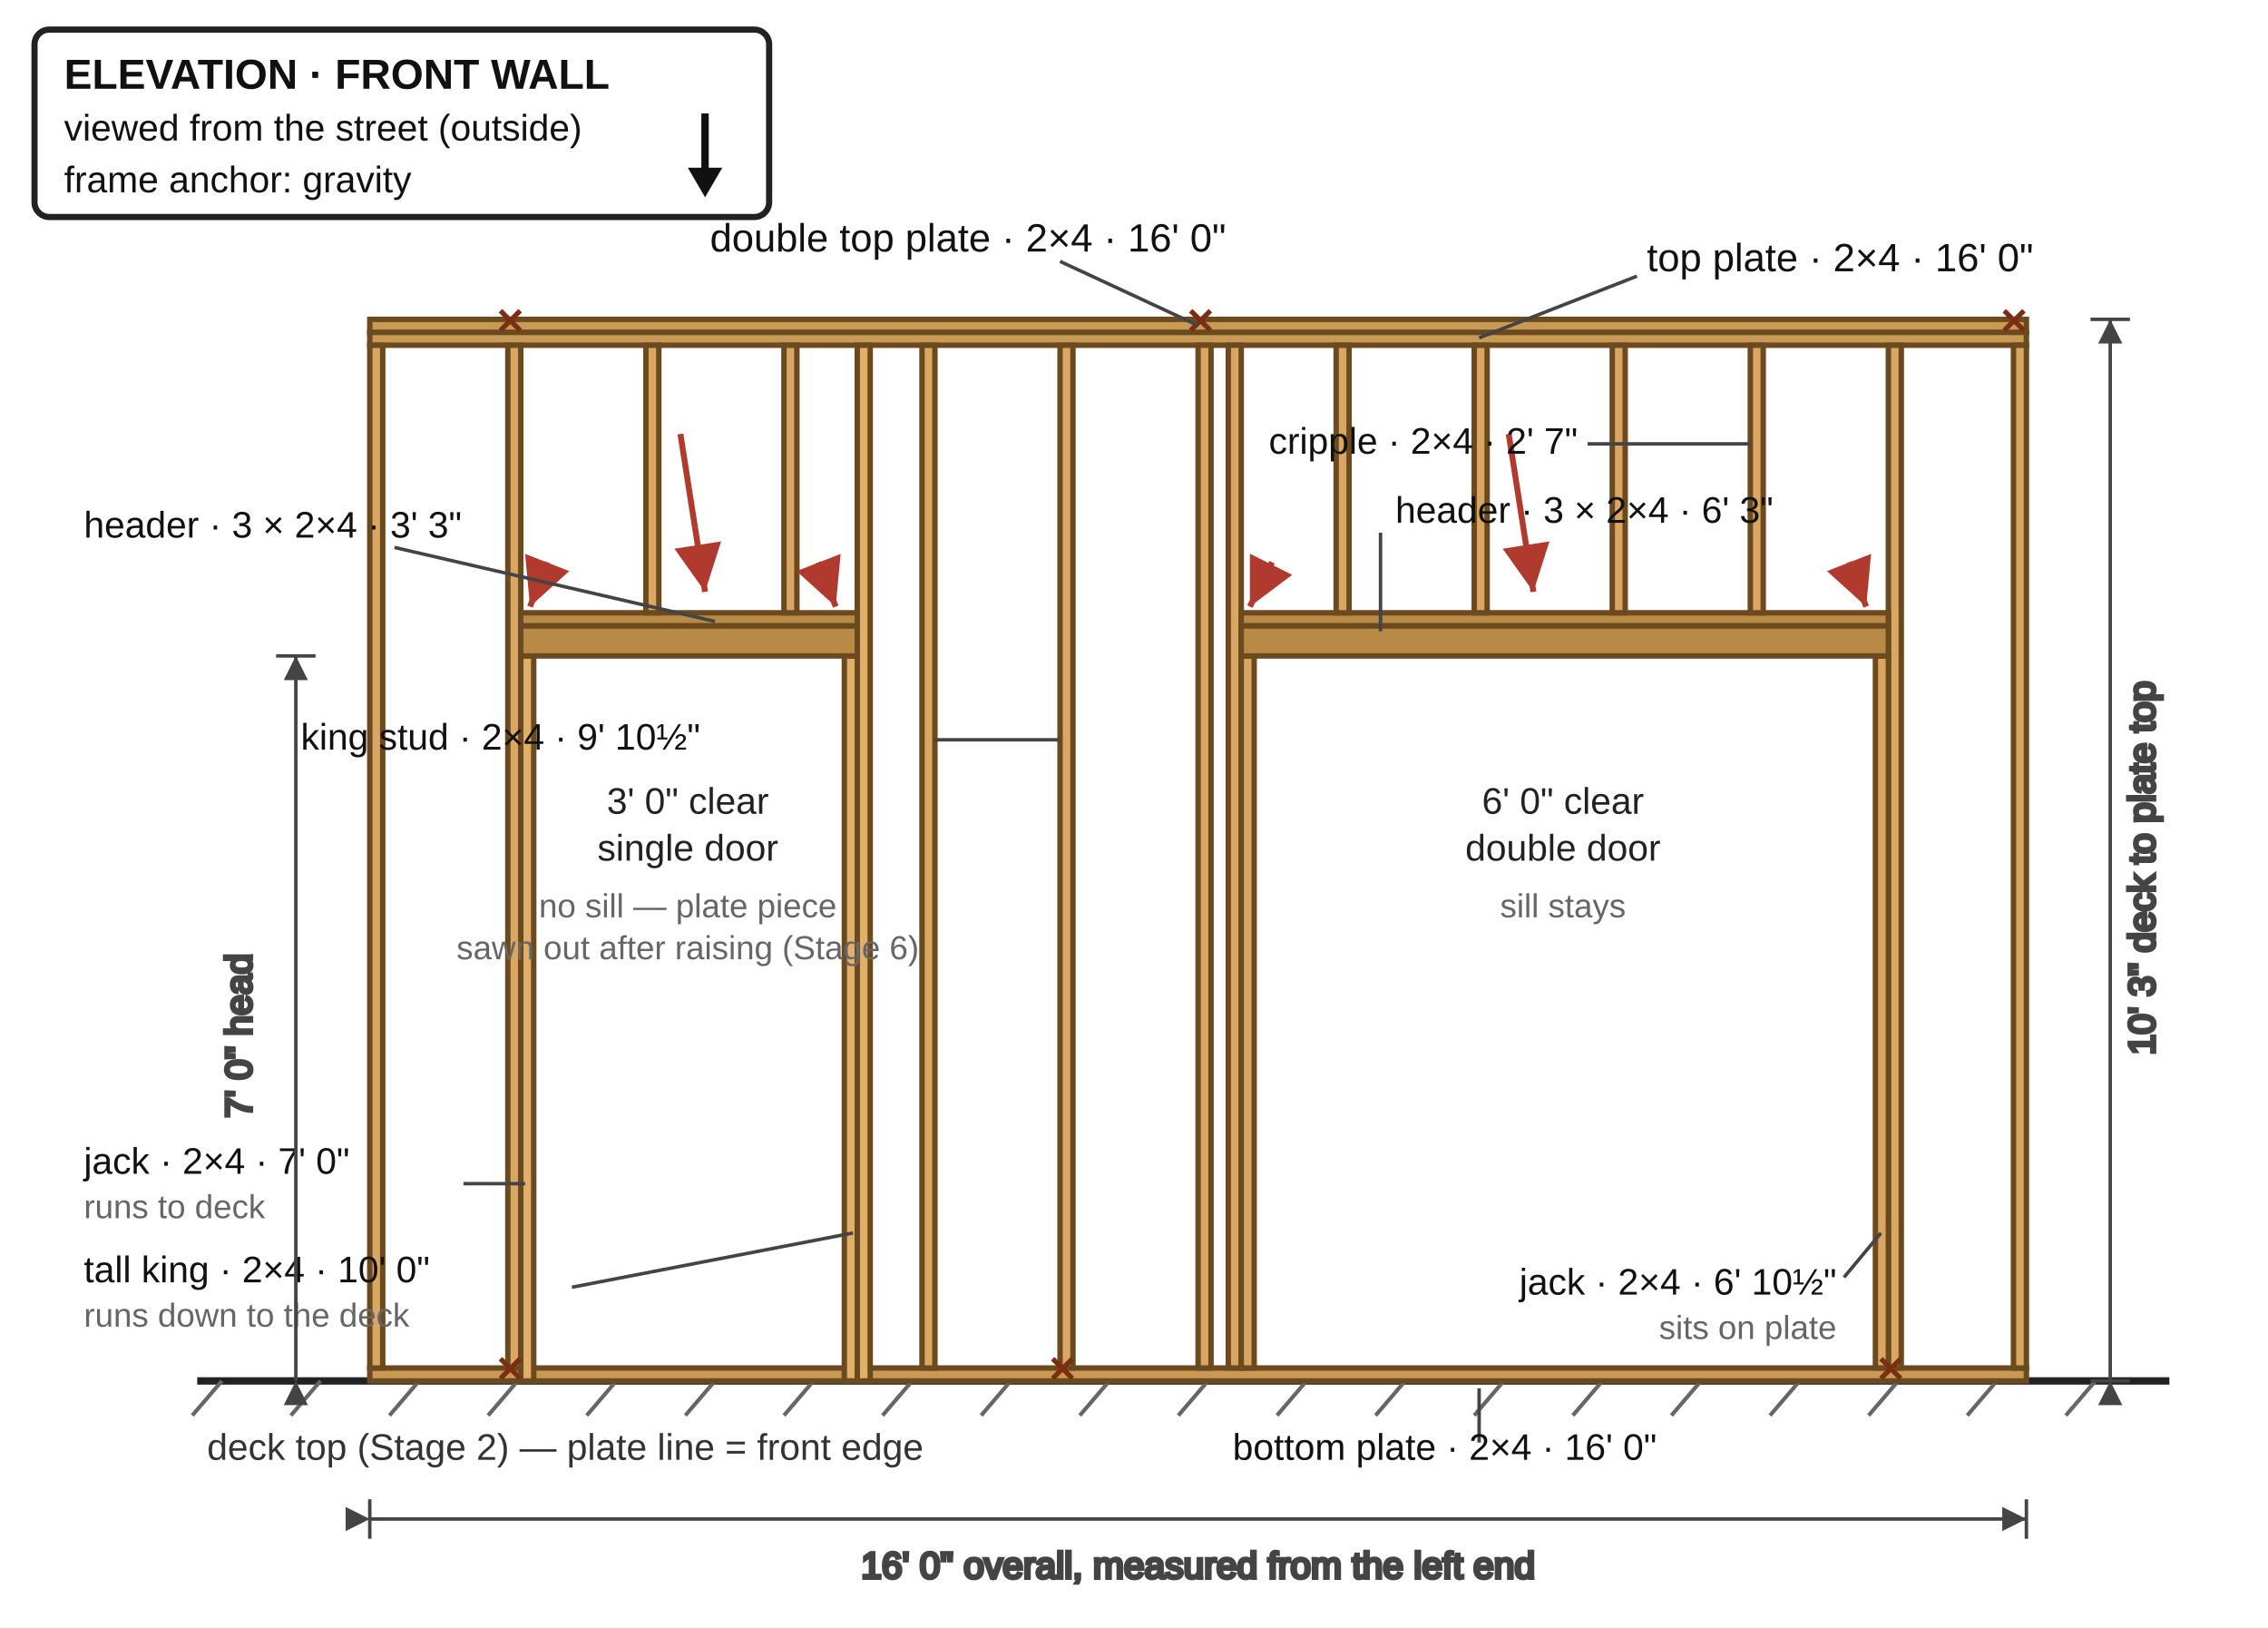
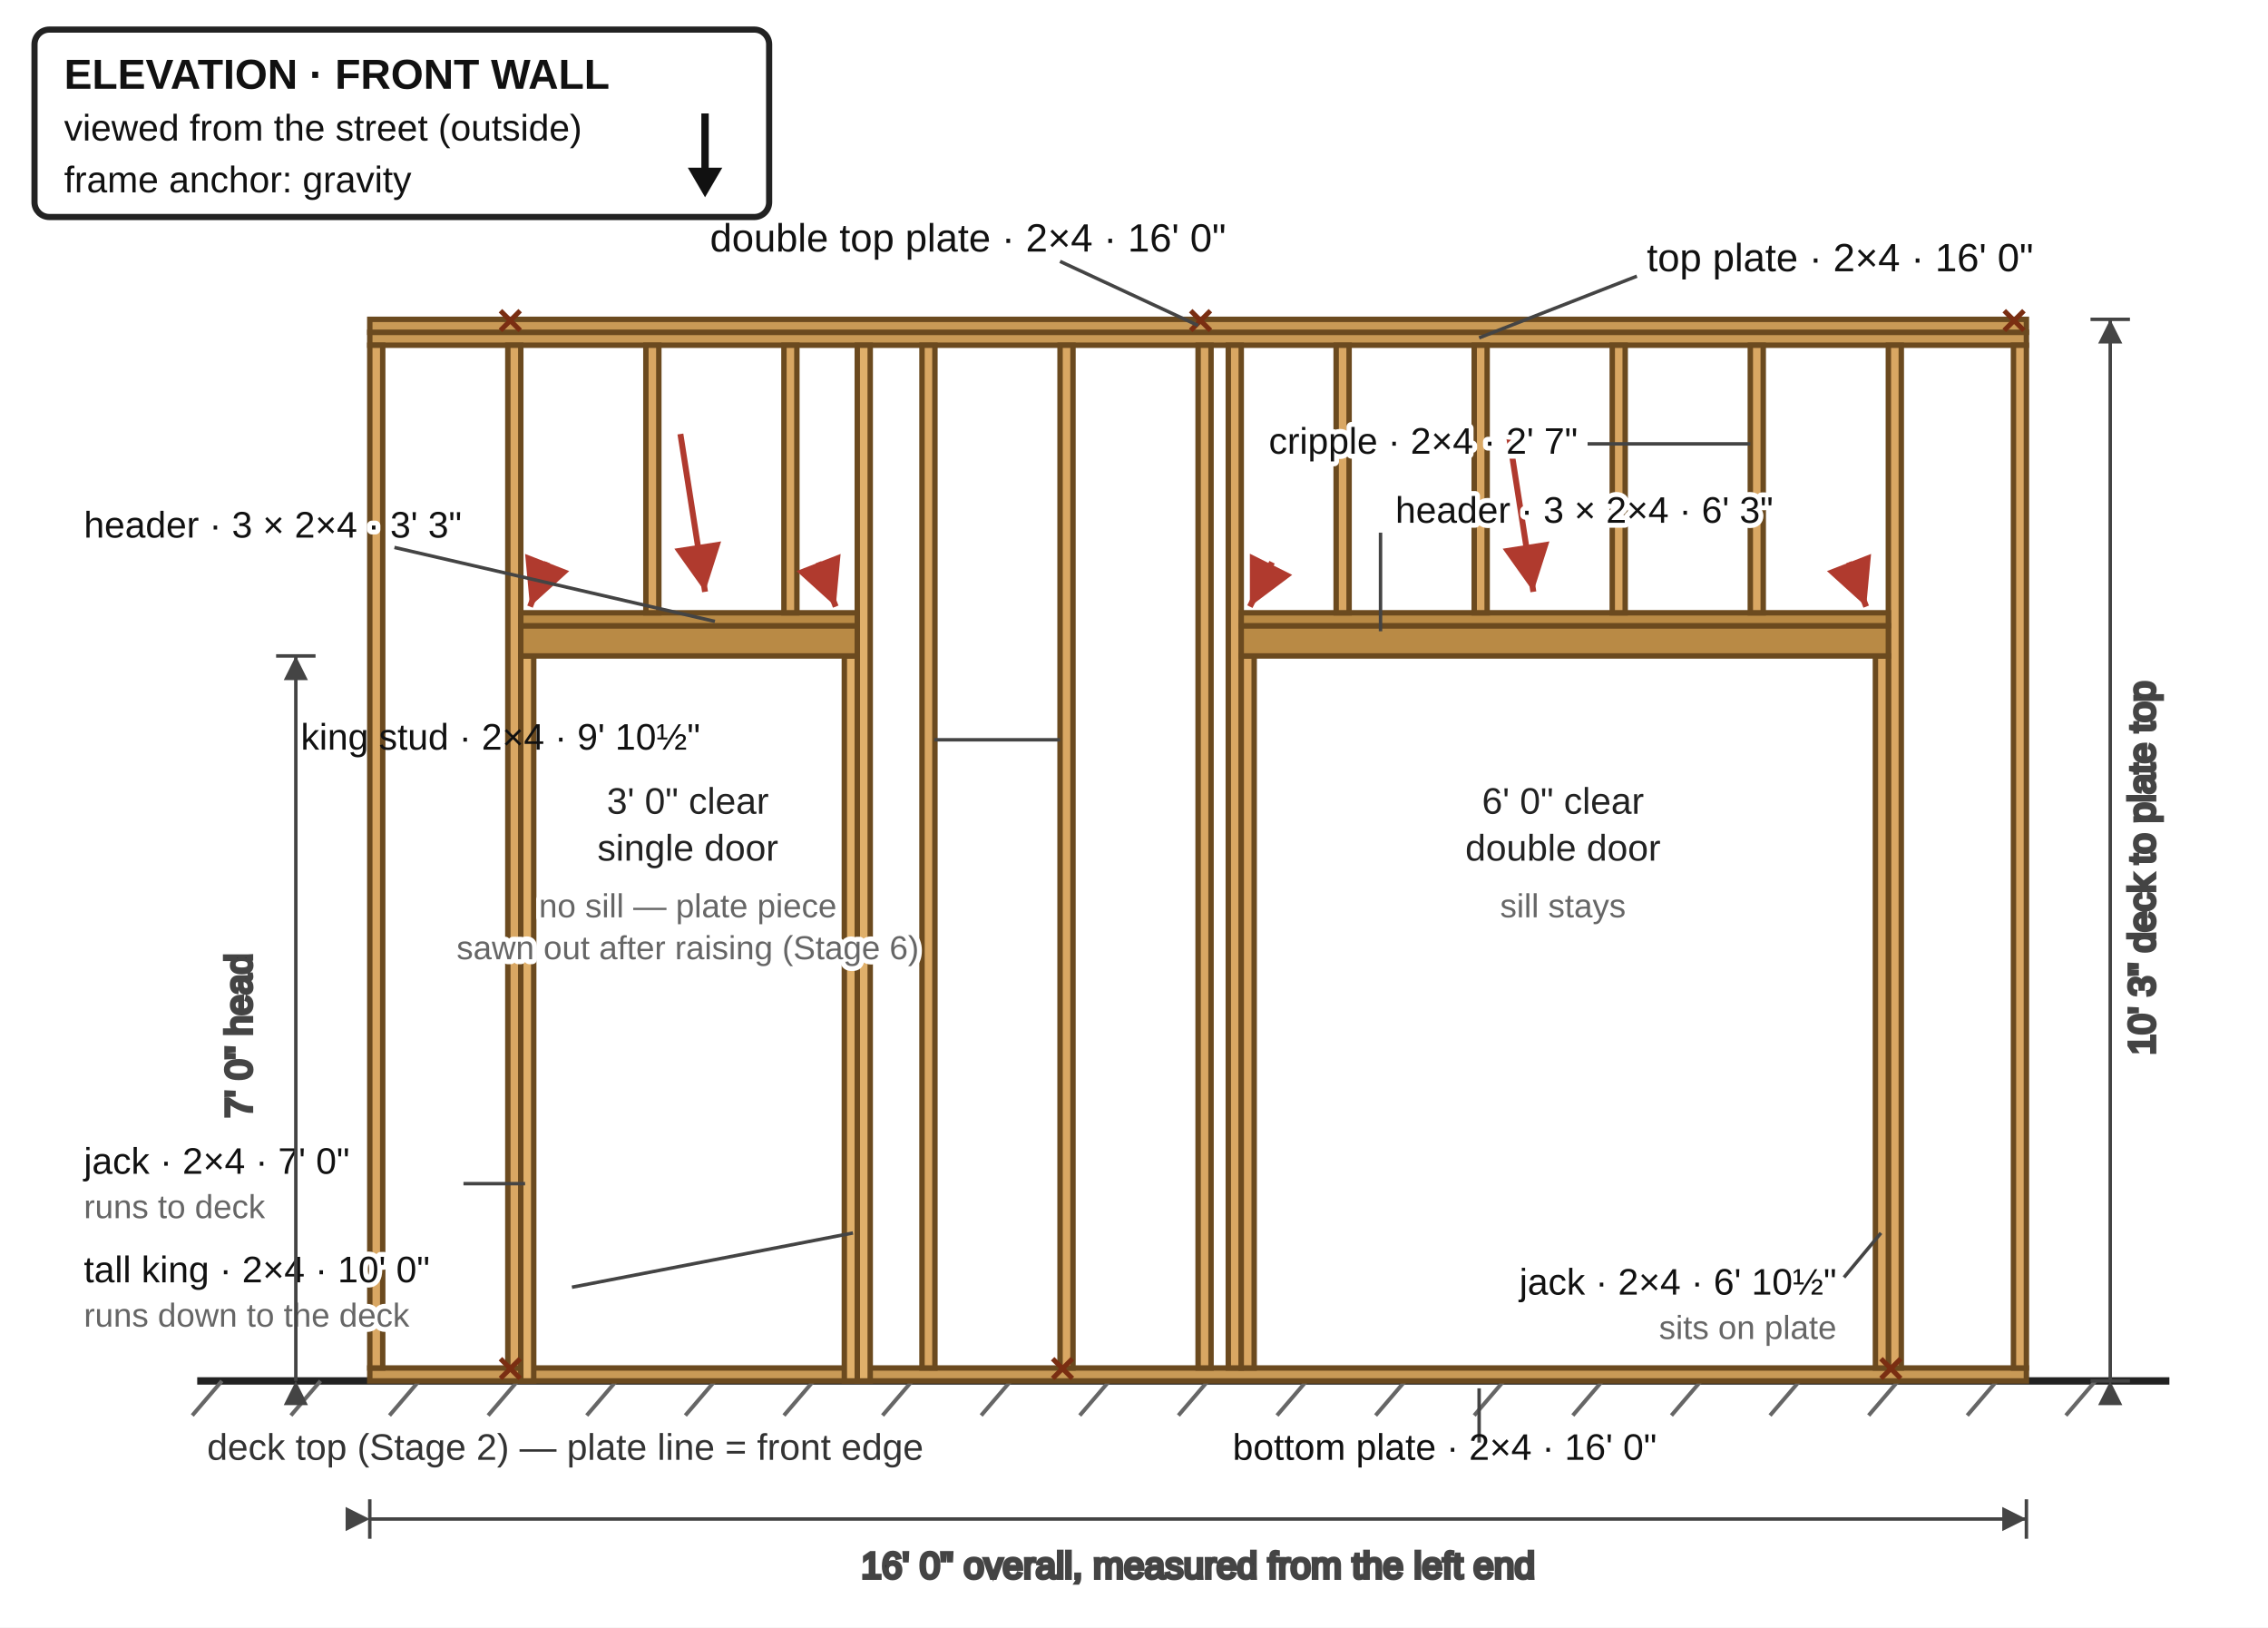
<svg xmlns="http://www.w3.org/2000/svg" viewBox="0 0 920 660" font-family="Arial, Helvetica, sans-serif">
  <defs>
    <marker id="arr" markerWidth="10" markerHeight="10" refX="8" refY="4" orient="auto">
      <path d="M0,0 L8,4 L0,8 z" fill="#b03a2e" />
    </marker>
    <marker id="dim" markerWidth="9" markerHeight="9" refX="7" refY="3.5" orient="auto">
      <path d="M0,0 L7,3.5 L0,7 z" fill="#444" />
    </marker>
  </defs>
  <rect x="0" y="0" width="920" height="660" fill="#ffffff" />
  <g>
    <rect x="14" y="12" width="298" height="76" fill="#ffffff" stroke="#222" stroke-width="2.5" rx="6" />
    <text x="26" y="36" font-size="17" font-weight="bold" fill="#111">ELEVATION · FRONT WALL</text>
    <text x="26" y="57" font-size="15" fill="#111">viewed from the street (outside)</text>
    <text x="26" y="78" font-size="15" fill="#111">frame anchor: gravity</text>
    <line x1="286" y1="46" x2="286" y2="72" stroke="#111" stroke-width="3" />
    <path d="M279,68 L286,80 L293,68 z" fill="#111" />
  </g>
  <line x1="80" y1="560" x2="880" y2="560" stroke="#222" stroke-width="3" />
  <g stroke="#666" stroke-width="1.6">
    <line x1="90" y1="560" x2="78" y2="574" />
    <line x1="130" y1="560" x2="118" y2="574" />
    <line x1="170" y1="560" x2="158" y2="574" />
    <line x1="210" y1="560" x2="198" y2="574" />
    <line x1="250" y1="560" x2="238" y2="574" />
    <line x1="290" y1="560" x2="278" y2="574" />
    <line x1="330" y1="560" x2="318" y2="574" />
    <line x1="370" y1="560" x2="358" y2="574" />
    <line x1="410" y1="560" x2="398" y2="574" />
    <line x1="450" y1="560" x2="438" y2="574" />
    <line x1="490" y1="560" x2="478" y2="574" />
    <line x1="530" y1="560" x2="518" y2="574" />
    <line x1="570" y1="560" x2="558" y2="574" />
    <line x1="610" y1="560" x2="598" y2="574" />
    <line x1="650" y1="560" x2="638" y2="574" />
    <line x1="690" y1="560" x2="678" y2="574" />
    <line x1="730" y1="560" x2="718" y2="574" />
    <line x1="770" y1="560" x2="758" y2="574" />
    <line x1="810" y1="560" x2="798" y2="574" />
    <line x1="850" y1="560" x2="838" y2="574" />
  </g>
  <text x="84" y="592" font-size="15" fill="#333">deck top (Stage 2) — plate line = front edge</text>
  <rect x="150" y="554.75" width="672" height="5.25" fill="#c99a56" stroke="#6b4a1f" stroke-width="2.2" />
  <rect x="150" y="134.75" width="672" height="5.25" fill="#c99a56" stroke="#6b4a1f" stroke-width="2.2" />
  <rect x="150" y="129.5" width="672" height="5.25" fill="#c99a56" stroke="#6b4a1f" stroke-width="2.2" />
  <g fill="#d9a763" stroke="#6b4a1f" stroke-width="2.2">
    <rect x="150" y="140" width="5.25" height="414.75" />
    <rect x="206" y="140" width="5.25" height="414.75" />
    <rect x="374" y="140" width="5.25" height="414.75" />
    <rect x="430" y="140" width="5.25" height="414.75" />
    <rect x="486" y="140" width="5.25" height="414.75" />
    <rect x="498.25" y="140" width="5.25" height="414.75" />
    <rect x="766" y="140" width="5.25" height="414.75" />
    <rect x="816.75" y="140" width="5.25" height="414.75" />
  </g>
  <rect x="347.75" y="140" width="5.25" height="420" fill="#e0b06a" stroke="#6b4a1f" stroke-width="2.2" />
  <rect x="211.25" y="266" width="5.25" height="294" fill="#e0b06a" stroke="#6b4a1f" stroke-width="2.2" />
  <rect x="342.5" y="266" width="5.25" height="294" fill="#e0b06a" stroke="#6b4a1f" stroke-width="2.2" />
  <rect x="503.5" y="266" width="5.25" height="288.75" fill="#d9a763" stroke="#6b4a1f" stroke-width="2.2" />
  <rect x="760.75" y="266" width="5.25" height="288.75" fill="#d9a763" stroke="#6b4a1f" stroke-width="2.2" />
  <g fill="#b98a45" stroke="#6b4a1f" stroke-width="2.2">
    <rect x="211.25" y="253.75" width="136.5" height="12.25" />
    <rect x="211.25" y="248.5" width="136.5" height="5.25" />
    <rect x="503.5" y="253.75" width="262.5" height="12.25" />
    <rect x="503.5" y="248.5" width="262.5" height="5.25" />
  </g>
  <g fill="#d9a763" stroke="#6b4a1f" stroke-width="2.2">
    <rect x="262" y="140" width="5.25" height="108.5" />
    <rect x="318" y="140" width="5.25" height="108.5" />
    <rect x="542" y="140" width="5.25" height="108.5" />
    <rect x="598" y="140" width="5.25" height="108.5" />
    <rect x="654" y="140" width="5.25" height="108.5" />
    <rect x="710" y="140" width="5.25" height="108.5" />
  </g>
  <g stroke="#b03a2e" stroke-width="2.4" fill="none">
    <line x1="222" y1="228" x2="215" y2="246" marker-end="url(#arr)" />
    <line x1="332" y1="228" x2="339" y2="246" marker-end="url(#arr)" />
    <line x1="276" y1="176" x2="286" y2="240" marker-end="url(#arr)" />
    <line x1="516" y1="228" x2="507" y2="246" marker-end="url(#arr)" />
    <line x1="750" y1="228" x2="757" y2="246" marker-end="url(#arr)" />
    <line x1="612" y1="176" x2="622" y2="240" marker-end="url(#arr)" />
  </g>
  <g stroke="#7a2e12" stroke-width="2">
    <line x1="203" y1="551" x2="211" y2="559" />
    <line x1="211" y1="551" x2="203" y2="559" />
    <line x1="427" y1="551" x2="435" y2="559" />
    <line x1="435" y1="551" x2="427" y2="559" />
    <line x1="763" y1="551" x2="771" y2="559" />
    <line x1="771" y1="551" x2="763" y2="559" />
    <line x1="203" y1="126" x2="211" y2="134" />
    <line x1="211" y1="126" x2="203" y2="134" />
    <line x1="483" y1="126" x2="491" y2="134" />
    <line x1="491" y1="126" x2="483" y2="134" />
    <line x1="813" y1="126" x2="821" y2="134" />
    <line x1="821" y1="126" x2="813" y2="134" />
  </g>
  <text x="279" y="330" font-size="15" text-anchor="middle" fill="#222">3' 0" clear</text>
  <text x="279" y="349" font-size="15" text-anchor="middle" fill="#222">single door</text>
-   <text x="279" y="372" font-size="13.5" text-anchor="middle" fill="#666">no sill — plate piece</text>
-   <text x="279" y="389" font-size="13.5" text-anchor="middle" fill="#666">sawn out after raising (Stage 6)</text>
+   <g font-size="13.5" text-anchor="middle">
+     <g fill="#ffffff" stroke="#ffffff" stroke-width="4" stroke-linejoin="round">
+       <text x="279" y="372">no sill — plate piece</text>
+       <text x="279" y="389">sawn out after raising (Stage 6)</text>
+     </g>
+     <g fill="#666">
+       <text x="279" y="372">no sill — plate piece</text>
+       <text x="279" y="389">sawn out after raising (Stage 6)</text>
+     </g>
+   </g>
  <text x="634" y="330" font-size="15" text-anchor="middle" fill="#222">6' 0" clear</text>
  <text x="634" y="349" font-size="15" text-anchor="middle" fill="#222">double door</text>
  <text x="634" y="372" font-size="13.5" text-anchor="middle" fill="#666">sill stays</text>
  <g font-size="16" fill="#111">
    <line x1="486" y1="132" x2="430" y2="106" stroke="#444" stroke-width="1.4" />
    <text x="288" y="102">double top plate · 2×4 · 16' 0"</text>
    <line x1="600" y1="137" x2="664" y2="112" stroke="#444" stroke-width="1.4" />
    <text x="668" y="110">top plate · 2×4 · 16' 0"</text>
    <line x1="430" y1="300" x2="379" y2="300" stroke="#444" stroke-width="1.4" />
    <text x="122" y="304" font-size="15">king stud · 2×4 · 9' 10½"</text>
    <line x1="232" y1="522" x2="346" y2="500" stroke="#444" stroke-width="1.4" />
+     <g fill="#ffffff" stroke="#ffffff" stroke-width="4" stroke-linejoin="round">
+       <text x="34" y="520" font-size="15">tall king · 2×4 · 10' 0"</text>
+       <text x="34" y="538" font-size="13.5">runs down to the deck</text>
+     </g>
    <text x="34" y="520" font-size="15">tall king · 2×4 · 10' 0"</text>
    <text x="34" y="538" font-size="13.5" fill="#666">runs down to the deck</text>
    <line x1="213" y1="480" x2="188" y2="480" stroke="#444" stroke-width="1.4" />
+     <text x="34" y="476" font-size="15" fill="#ffffff" stroke="#ffffff" stroke-width="4" stroke-linejoin="round">jack · 2×4 · 7' 0"</text>
    <text x="34" y="476" font-size="15">jack · 2×4 · 7' 0"</text>
    <text x="34" y="494" font-size="13.5" fill="#666">runs to deck</text>
    <line x1="748" y1="518" x2="763" y2="500" stroke="#444" stroke-width="1.4" />
    <text x="745" y="525" font-size="15" text-anchor="end">jack · 2×4 · 6' 10½"</text>
    <text x="745" y="543" font-size="13.5" fill="#666" text-anchor="end">sits on plate</text>
    <line x1="560" y1="256" x2="560" y2="216" stroke="#444" stroke-width="1.4" />
+     <text x="566" y="212" font-size="15" fill="#ffffff" stroke="#ffffff" stroke-width="4" stroke-linejoin="round">header · 3 × 2×4 · 6' 3"</text>
    <text x="566" y="212" font-size="15">header · 3 × 2×4 · 6' 3"</text>
    <line x1="290" y1="252" x2="160" y2="222" stroke="#444" stroke-width="1.4" />
+     <text x="34" y="218" font-size="15" fill="#ffffff" stroke="#ffffff" stroke-width="4" stroke-linejoin="round">header · 3 × 2×4 · 3' 3"</text>
    <text x="34" y="218" font-size="15">header · 3 × 2×4 · 3' 3"</text>
    <line x1="644" y1="180" x2="710" y2="180" stroke="#444" stroke-width="1.4" />
+     <text x="640" y="184" font-size="15" text-anchor="end" fill="#ffffff" stroke="#ffffff" stroke-width="4" stroke-linejoin="round">cripple · 2×4 · 2' 7"</text>
    <text x="640" y="184" font-size="15" text-anchor="end">cripple · 2×4 · 2' 7"</text>
    <line x1="600" y1="585" x2="600" y2="563" stroke="#444" stroke-width="1.4" />
    <text x="500" y="592" font-size="15">bottom plate · 2×4 · 16' 0"</text>
  </g>
  <g stroke="#444" stroke-width="1.4" font-size="15" fill="#222">
    <line x1="150" y1="616" x2="822" y2="616" marker-start="url(#dim)" marker-end="url(#dim)" />
    <line x1="150" y1="608" x2="150" y2="624" />
    <line x1="822" y1="608" x2="822" y2="624" />
    <text x="486" y="640" text-anchor="middle">16' 0" overall, measured from the left end</text>
    <line x1="856" y1="560" x2="856" y2="129.5" marker-start="url(#dim)" marker-end="url(#dim)" />
    <line x1="848" y1="560" x2="864" y2="560" />
    <line x1="848" y1="129.5" x2="864" y2="129.5" />
    <text x="874" y="352" transform="rotate(-90,874,352)" text-anchor="middle">10' 3" deck to plate top</text>
    <line x1="120" y1="560" x2="120" y2="266" marker-start="url(#dim)" marker-end="url(#dim)" />
    <line x1="112" y1="266" x2="128" y2="266" />
    <text x="102" y="420" transform="rotate(-90,102,420)" text-anchor="middle">7' 0" head</text>
  </g>
</svg>
